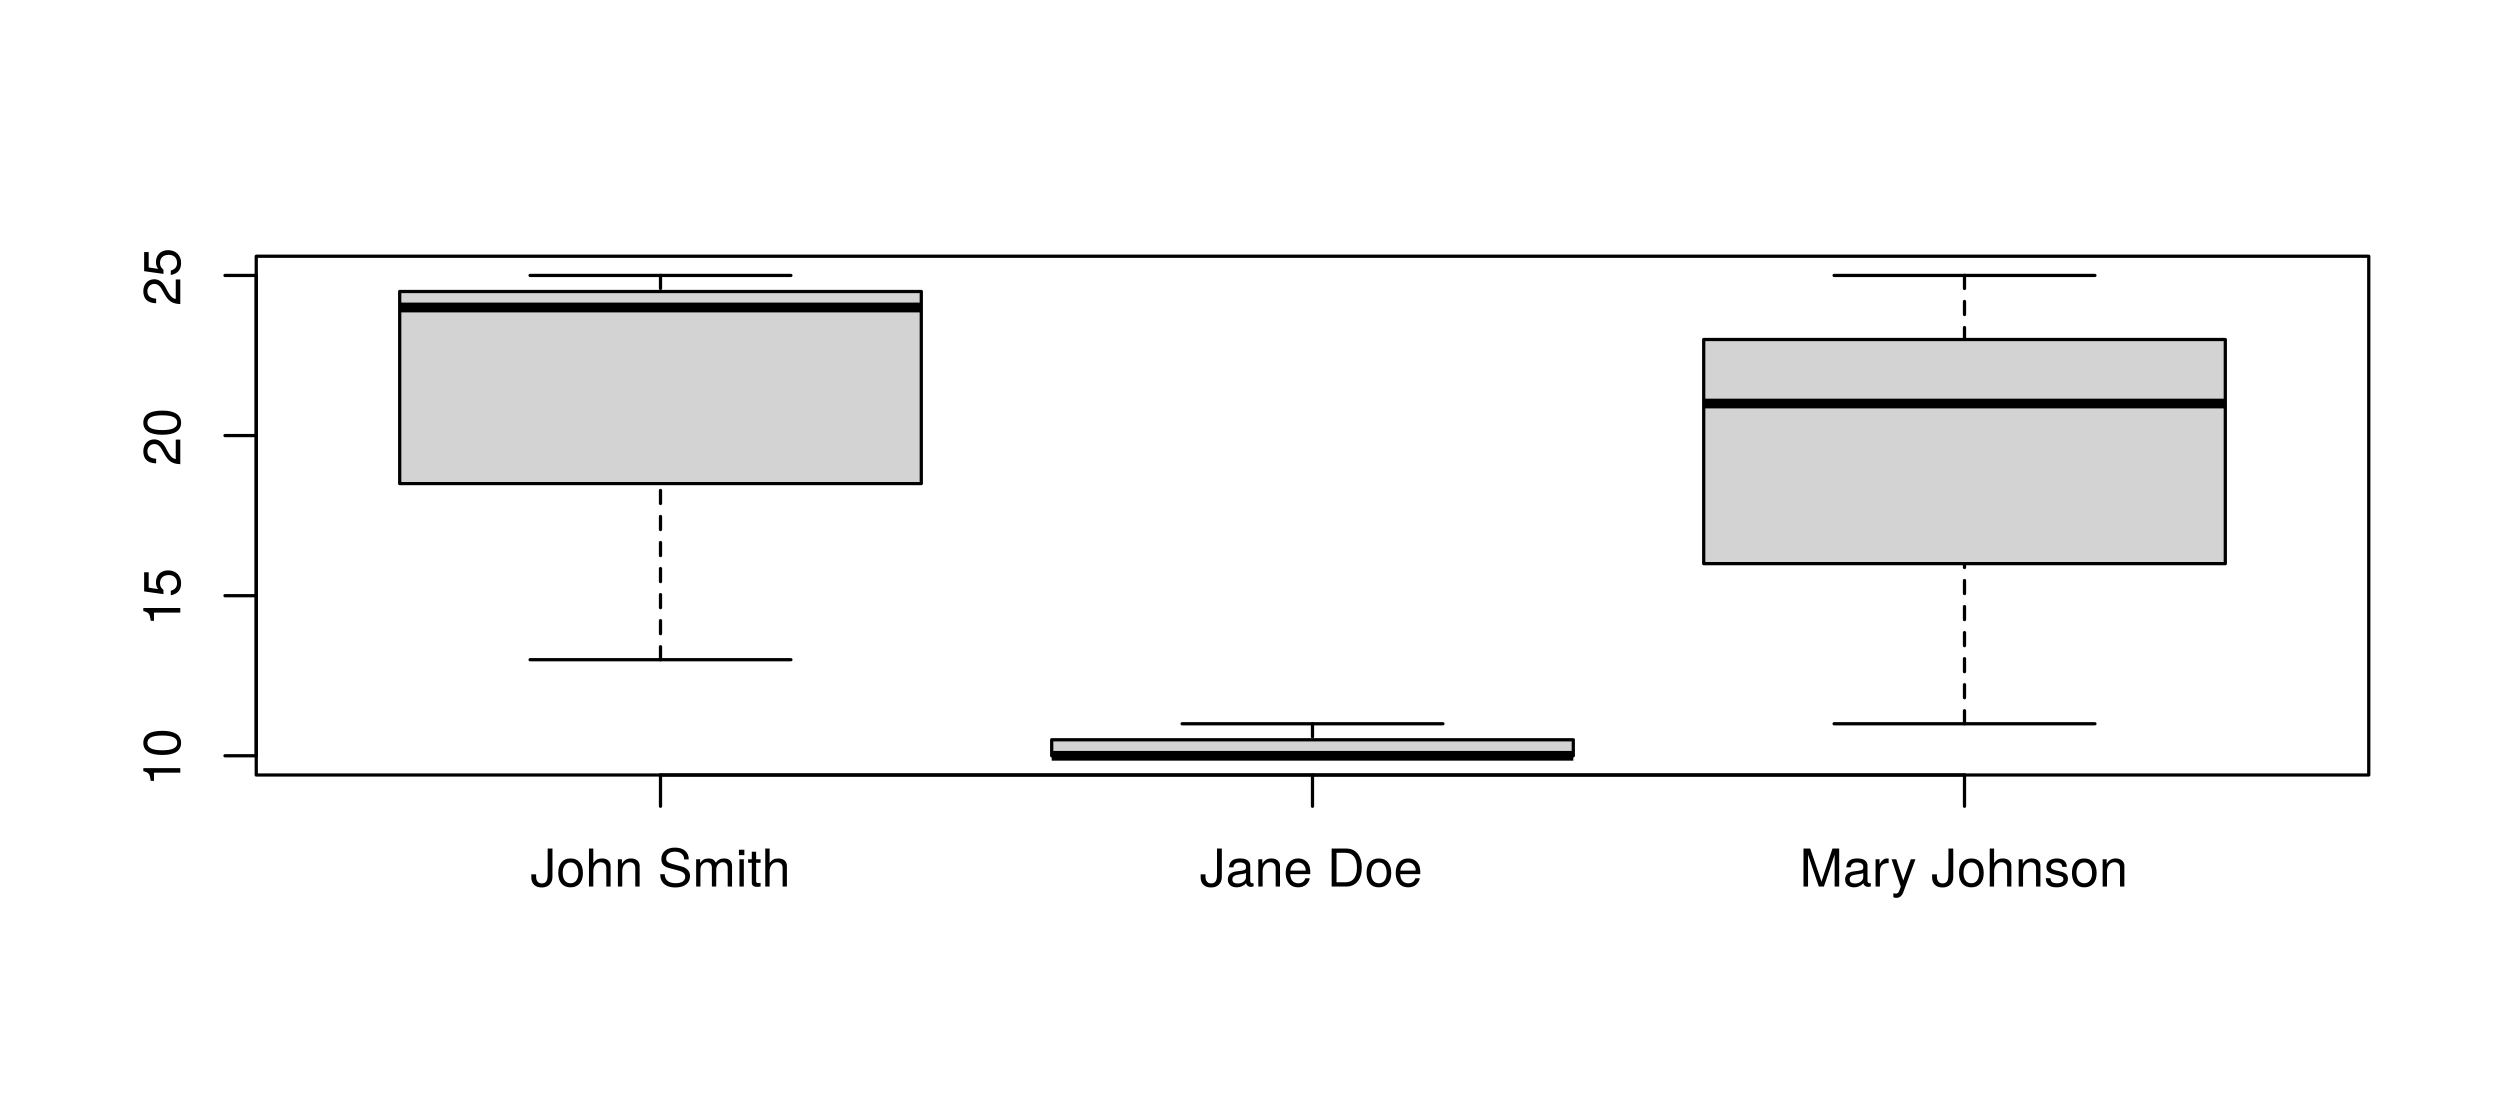
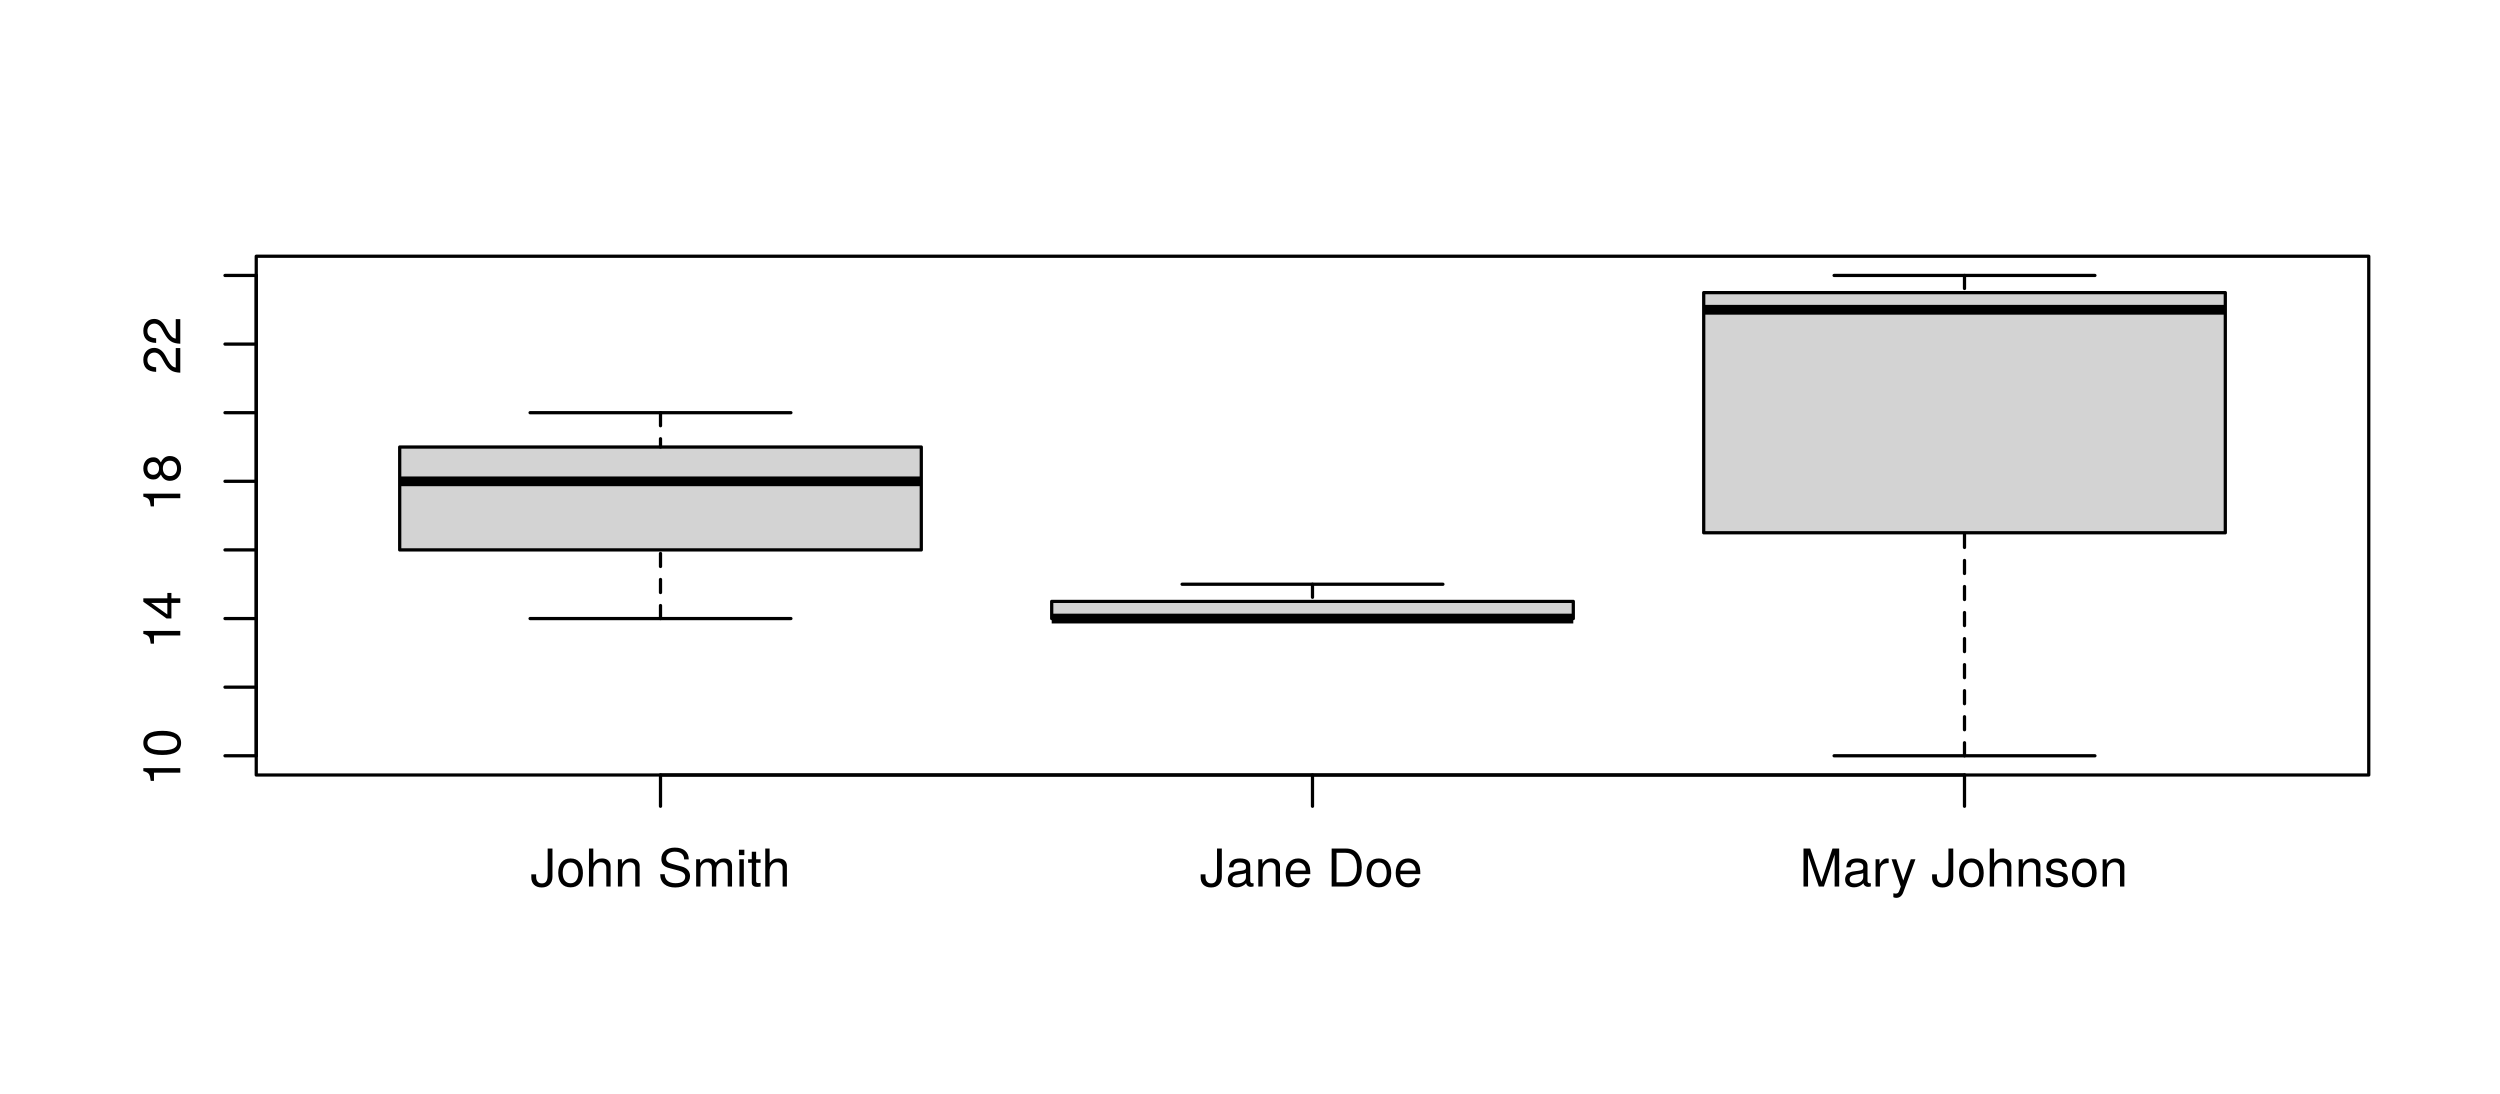
<svg xmlns="http://www.w3.org/2000/svg" xmlns:xlink="http://www.w3.org/1999/xlink" width="576pt" height="252pt" viewBox="0 0 576 252" version="1.1">
  <defs>
    <g>
      <symbol overflow="visible" id="glyph0-0">
        <path style="stroke:none;" d="" />
      </symbol>
      <symbol overflow="visible" id="glyph0-1">
        <path style="stroke:none;" d="M 5.109 -2.25 L 5.109 -8.75 L 4 -8.75 L 4 -2.656 C 4 -1.219 3.5 -0.719 2.656 -0.719 C 1.812 -0.719 1.344 -1.281 1.344 -2.297 L 1.344 -2.812 L 0.234 -2.812 L 0.234 -2.094 C 0.234 -0.688 1.109 0.219 2.641 0.219 C 4.156 0.219 5.109 -0.734 5.109 -2.25 Z M 5.109 -2.25 " />
      </symbol>
      <symbol overflow="visible" id="glyph0-2">
        <path style="stroke:none;" d="M 6.125 -3.094 C 6.125 -5.266 5.078 -6.469 3.266 -6.469 C 1.5 -6.469 0.438 -5.25 0.438 -3.141 C 0.438 -1.031 1.484 0.188 3.281 0.188 C 5.047 0.188 6.125 -1.031 6.125 -3.094 Z M 5.078 -3.109 C 5.078 -1.625 4.375 -0.75 3.281 -0.75 C 2.156 -0.75 1.469 -1.625 1.469 -3.141 C 1.469 -4.656 2.156 -5.547 3.281 -5.547 C 4.406 -5.547 5.078 -4.672 5.078 -3.109 Z M 5.078 -3.109 " />
      </symbol>
      <symbol overflow="visible" id="glyph0-3">
        <path style="stroke:none;" d="M 5.828 0 L 5.828 -4.75 C 5.828 -5.812 5.078 -6.469 3.859 -6.469 C 2.969 -6.469 2.422 -6.188 1.844 -5.422 L 1.844 -8.75 L 0.844 -8.75 L 0.844 0 L 1.844 0 L 1.844 -3.469 C 1.844 -4.75 2.516 -5.594 3.547 -5.594 C 4.25 -5.594 4.844 -5.188 4.844 -4.359 L 4.844 0 Z M 5.828 0 " />
      </symbol>
      <symbol overflow="visible" id="glyph0-4">
        <path style="stroke:none;" d="M 5.844 0 L 5.844 -4.75 C 5.844 -5.797 5.062 -6.469 3.859 -6.469 C 2.922 -6.469 2.312 -6.109 1.766 -5.234 L 1.766 -6.281 L 0.844 -6.281 L 0.844 0 L 1.844 0 L 1.844 -3.469 C 1.844 -4.75 2.531 -5.594 3.547 -5.594 C 4.344 -5.594 4.844 -5.109 4.844 -4.359 L 4.844 0 Z M 5.844 0 " />
      </symbol>
      <symbol overflow="visible" id="glyph0-5">
        <path style="stroke:none;" d="" />
      </symbol>
      <symbol overflow="visible" id="glyph0-6">
        <path style="stroke:none;" d="M 7.453 -2.406 C 7.453 -3.484 6.781 -4.266 5.594 -4.594 L 3.391 -5.188 C 2.344 -5.453 1.953 -5.812 1.953 -6.484 C 1.953 -7.375 2.734 -8.031 3.906 -8.031 C 5.297 -8.031 6.094 -7.391 6.094 -6.25 L 7.156 -6.25 C 7.156 -7.969 5.969 -8.969 3.953 -8.969 C 2.031 -8.969 0.844 -7.906 0.844 -6.328 C 0.844 -5.25 1.406 -4.578 2.562 -4.281 L 4.734 -3.703 C 5.828 -3.422 6.344 -2.969 6.344 -2.297 C 6.344 -1.328 5.609 -0.766 4.109 -0.766 C 2.453 -0.766 1.625 -1.594 1.625 -2.844 L 0.578 -2.844 C 0.578 -0.781 1.969 0.219 4.031 0.219 C 6.25 0.219 7.453 -0.844 7.453 -2.406 Z M 7.453 -2.406 " />
      </symbol>
      <symbol overflow="visible" id="glyph0-7">
        <path style="stroke:none;" d="M 9.125 0 L 9.125 -4.719 C 9.125 -5.844 8.5 -6.469 7.312 -6.469 C 6.484 -6.469 5.969 -6.219 5.391 -5.516 C 5.016 -6.188 4.516 -6.469 3.703 -6.469 C 2.859 -6.469 2.297 -6.156 1.766 -5.406 L 1.766 -6.281 L 0.859 -6.281 L 0.859 0 L 1.844 0 L 1.844 -3.953 C 1.844 -4.859 2.516 -5.594 3.328 -5.594 C 4.062 -5.594 4.484 -5.141 4.484 -4.328 L 4.484 0 L 5.484 0 L 5.484 -3.953 C 5.484 -4.859 6.156 -5.594 6.969 -5.594 C 7.703 -5.594 8.125 -5.125 8.125 -4.328 L 8.125 0 Z M 9.125 0 " />
      </symbol>
      <symbol overflow="visible" id="glyph0-8">
        <path style="stroke:none;" d="M 1.844 0 L 1.844 -6.281 L 0.844 -6.281 L 0.844 0 Z M 1.969 -7.234 L 1.969 -8.484 L 0.719 -8.484 L 0.719 -7.234 Z M 1.969 -7.234 " />
      </symbol>
      <symbol overflow="visible" id="glyph0-9">
        <path style="stroke:none;" d="M 3.047 0 L 3.047 -0.844 C 2.922 -0.797 2.766 -0.797 2.562 -0.797 C 2.141 -0.797 2.016 -0.906 2.016 -1.359 L 2.016 -5.469 L 3.047 -5.469 L 3.047 -6.281 L 2.016 -6.281 L 2.016 -8.016 L 1.016 -8.016 L 1.016 -6.281 L 0.172 -6.281 L 0.172 -5.469 L 1.016 -5.469 L 1.016 -0.906 C 1.016 -0.281 1.453 0.078 2.234 0.078 C 2.469 0.078 2.719 0.062 3.047 0 Z M 3.047 0 " />
      </symbol>
      <symbol overflow="visible" id="glyph0-10">
        <path style="stroke:none;" d="M 6.422 -0.031 L 6.422 -0.781 C 6.312 -0.75 6.266 -0.75 6.203 -0.75 C 5.859 -0.75 5.656 -0.938 5.656 -1.25 L 5.656 -4.75 C 5.656 -5.875 4.844 -6.469 3.297 -6.469 C 1.781 -6.469 0.844 -5.875 0.781 -4.422 L 1.781 -4.422 C 1.875 -5.203 2.328 -5.547 3.266 -5.547 C 4.156 -5.547 4.672 -5.203 4.672 -4.609 L 4.672 -4.344 C 4.672 -3.922 4.422 -3.75 3.625 -3.641 C 2.203 -3.469 1.984 -3.422 1.609 -3.266 C 0.875 -2.969 0.5 -2.406 0.5 -1.625 C 0.5 -0.484 1.297 0.188 2.562 0.188 C 3.375 0.188 4.156 -0.156 4.703 -0.75 C 4.812 -0.266 5.25 0.078 5.734 0.078 C 5.938 0.078 6.094 0.062 6.422 -0.031 Z M 4.672 -2.172 C 4.672 -1.266 3.75 -0.703 2.781 -0.703 C 2 -0.703 1.547 -0.969 1.547 -1.656 C 1.547 -2.312 1.984 -2.609 3.062 -2.766 C 4.109 -2.906 4.328 -2.953 4.672 -3.109 Z M 4.672 -2.172 " />
      </symbol>
      <symbol overflow="visible" id="glyph0-11">
        <path style="stroke:none;" d="M 6.156 -2.859 C 6.156 -3.766 6.078 -4.344 5.906 -4.812 C 5.5 -5.844 4.531 -6.469 3.359 -6.469 C 1.609 -6.469 0.484 -5.172 0.484 -3.109 C 0.484 -1.047 1.578 0.188 3.344 0.188 C 4.781 0.188 5.766 -0.641 6.031 -1.906 L 5.016 -1.906 C 4.734 -1.078 4.172 -0.75 3.375 -0.75 C 2.328 -0.75 1.547 -1.422 1.531 -2.859 Z M 5.094 -3.75 C 5.094 -3.75 5.094 -3.703 5.078 -3.672 L 1.547 -3.672 C 1.625 -4.781 2.344 -5.547 3.344 -5.547 C 4.328 -5.547 5.094 -4.734 5.094 -3.75 Z M 5.094 -3.75 " />
      </symbol>
      <symbol overflow="visible" id="glyph0-12">
        <path style="stroke:none;" d="M 8 -4.375 C 8 -7.094 6.656 -8.75 4.438 -8.75 L 1.062 -8.75 L 1.062 0 L 4.438 0 C 6.641 0 8 -1.656 8 -4.375 Z M 6.891 -4.375 C 6.891 -2.156 5.969 -0.984 4.25 -0.984 L 2.188 -0.984 L 2.188 -7.766 L 4.25 -7.766 C 5.969 -7.766 6.891 -6.594 6.891 -4.375 Z M 6.891 -4.375 " />
      </symbol>
      <symbol overflow="visible" id="glyph0-13">
        <path style="stroke:none;" d="M 9.125 0 L 9.125 -8.75 L 7.578 -8.75 L 5.047 -1.125 L 2.453 -8.75 L 0.906 -8.75 L 0.906 0 L 1.953 0 L 1.953 -7.328 L 4.438 0 L 5.609 0 L 8.078 -7.328 L 8.078 0 Z M 9.125 0 " />
      </symbol>
      <symbol overflow="visible" id="glyph0-14">
        <path style="stroke:none;" d="M 3.859 -5.406 L 3.859 -6.438 C 3.688 -6.453 3.594 -6.469 3.469 -6.469 C 2.812 -6.469 2.328 -6.078 1.75 -5.141 L 1.75 -6.281 L 0.844 -6.281 L 0.844 0 L 1.844 0 L 1.844 -3.266 C 1.844 -4.688 2.297 -5.391 3.859 -5.406 Z M 3.859 -5.406 " />
      </symbol>
      <symbol overflow="visible" id="glyph0-15">
        <path style="stroke:none;" d="M 5.734 -6.281 L 4.656 -6.281 L 2.922 -1.391 L 1.312 -6.281 L 0.234 -6.281 L 2.359 0.031 L 1.984 1.016 C 1.812 1.469 1.609 1.625 1.172 1.625 C 1.031 1.625 0.859 1.609 0.641 1.562 L 0.641 2.453 C 0.859 2.562 1.062 2.609 1.312 2.609 C 2.031 2.609 2.609 2.219 2.938 1.312 Z M 5.734 -6.281 " />
      </symbol>
      <symbol overflow="visible" id="glyph0-16">
        <path style="stroke:none;" d="M 5.516 -1.766 C 5.516 -2.703 4.984 -3.172 3.734 -3.469 L 2.766 -3.703 C 1.953 -3.891 1.609 -4.156 1.609 -4.594 C 1.609 -5.172 2.125 -5.547 2.938 -5.547 C 3.75 -5.547 4.172 -5.203 4.203 -4.531 L 5.25 -4.531 C 5.25 -5.766 4.422 -6.469 2.969 -6.469 C 1.516 -6.469 0.562 -5.719 0.562 -4.547 C 0.562 -3.562 1.062 -3.094 2.562 -2.734 L 3.484 -2.516 C 4.188 -2.344 4.469 -2.141 4.469 -1.688 C 4.469 -1.094 3.875 -0.75 3 -0.75 C 2.094 -0.75 1.594 -0.953 1.469 -1.922 L 0.406 -1.922 C 0.453 -0.469 1.266 0.188 2.922 0.188 C 4.5 0.188 5.516 -0.547 5.516 -1.766 Z M 5.516 -1.766 " />
      </symbol>
      <symbol overflow="visible" id="glyph1-0">
        <path style="stroke:none;" d="" />
      </symbol>
      <symbol overflow="visible" id="glyph1-1">
        <path style="stroke:none;" d="M 0 -4.156 L -8.516 -4.156 L -8.516 -3.469 C -7.203 -3.094 -7.016 -2.859 -6.812 -1.219 L -6.062 -1.219 L -6.062 -3.109 L 0 -3.109 Z M 0 -4.156 " />
      </symbol>
      <symbol overflow="visible" id="glyph1-2">
        <path style="stroke:none;" d="M -4.094 -6.078 C -7.047 -6.078 -8.516 -5.141 -8.516 -3.297 C -8.516 -1.469 -7.016 -0.516 -4.156 -0.516 C -1.297 -0.516 0.188 -1.469 0.188 -3.297 C 0.188 -5.094 -1.297 -6.078 -4.094 -6.078 Z M -4.188 -5 C -1.781 -5 -0.703 -4.453 -0.703 -3.281 C -0.703 -2.156 -1.828 -1.594 -4.156 -1.594 C -6.484 -1.594 -7.578 -2.156 -7.578 -3.297 C -7.578 -4.438 -6.469 -5 -4.188 -5 Z M -4.188 -5 " />
      </symbol>
      <symbol overflow="visible" id="glyph1-3">
-         <path style="stroke:none;" d="M -2.812 -6.156 C -4.5 -6.156 -5.609 -5.047 -5.609 -3.406 C -5.609 -2.812 -5.453 -2.328 -5.094 -1.844 L -7.281 -2.172 L -7.281 -5.719 L -8.328 -5.719 L -8.328 -1.312 L -3.875 -0.688 L -3.875 -1.656 C -4.469 -2.141 -4.672 -2.562 -4.672 -3.219 C -4.672 -4.359 -3.938 -5.078 -2.672 -5.078 C -1.453 -5.078 -0.75 -4.375 -0.75 -3.219 C -0.75 -2.297 -1.219 -1.734 -2.188 -1.469 L -2.188 -0.422 C -0.484 -0.766 0.188 -1.734 0.188 -3.234 C 0.188 -4.953 -1.016 -6.156 -2.812 -6.156 Z M -2.812 -6.156 " />
+         <path style="stroke:none;" d="M -2.047 -6.234 L -2.984 -6.234 L -2.984 -4.984 L -8.516 -4.984 L -8.516 -4.203 L -3.156 -0.344 L -2.047 -0.344 L -2.047 -3.922 L 0 -3.922 L 0 -4.984 L -2.047 -4.984 Z M -2.984 -3.922 L -2.984 -1.266 L -6.703 -3.922 Z M -2.984 -3.922 " />
      </symbol>
      <symbol overflow="visible" id="glyph1-4">
+         <path style="stroke:none;" d="M -2.406 -6.156 C -3.344 -6.156 -4.016 -5.672 -4.469 -4.688 C -5 -5.562 -5.438 -5.859 -6.234 -5.859 C -7.578 -5.859 -8.516 -4.812 -8.516 -3.297 C -8.516 -1.797 -7.578 -0.75 -6.234 -0.75 C -5.453 -0.75 -5.016 -1.031 -4.469 -1.891 C -4.016 -0.922 -3.344 -0.438 -2.406 -0.438 C -0.859 -0.438 0.188 -1.625 0.188 -3.297 C 0.188 -4.984 -0.859 -6.156 -2.406 -6.156 Z M -6.219 -4.781 C -5.422 -4.781 -4.891 -4.188 -4.891 -3.297 C -4.891 -2.406 -5.422 -1.828 -6.234 -1.828 C -7.047 -1.828 -7.578 -2.406 -7.578 -3.297 C -7.578 -4.203 -7.047 -4.781 -6.219 -4.781 Z M -2.391 -5.078 C -1.375 -5.078 -0.75 -4.359 -0.75 -3.281 C -0.75 -2.25 -1.391 -1.531 -2.391 -1.531 C -3.391 -1.531 -4.016 -2.25 -4.016 -3.297 C -4.016 -4.359 -3.391 -5.078 -2.391 -5.078 Z M -2.391 -5.078 " />
+       </symbol>
+       <symbol overflow="visible" id="glyph1-5">
        <path style="stroke:none;" d="M -6.016 -6.125 C -7.453 -6.125 -8.516 -5.016 -8.516 -3.406 C -8.516 -1.672 -7.625 -0.656 -5.562 -0.594 L -5.562 -1.656 C -6.984 -1.734 -7.578 -2.328 -7.578 -3.375 C -7.578 -4.328 -6.906 -5.047 -5.984 -5.047 C -5.312 -5.047 -4.734 -4.656 -4.312 -3.906 L -3.688 -2.797 C -2.672 -1.016 -1.875 -0.5 0 -0.406 L 0 -6.078 L -1.047 -6.078 L -1.047 -1.594 C -1.734 -1.703 -2.188 -2.094 -2.797 -3.125 L -3.438 -4.328 C -4.078 -5.516 -4.969 -6.125 -6.016 -6.125 Z M -6.016 -6.125 " />
      </symbol>
    </g>
  </defs>
-   <g id="surface560">
+   <g id="surface71">
    <rect x="0" y="0" width="576" height="252" style="fill:rgb(100%,100%,100%);fill-opacity:1;stroke:none;" />
-     <path style=" stroke:none;fill-rule:nonzero;fill:rgb(82.745%,82.745%,82.745%);fill-opacity:1;" d="M 92.09 111.422 L 212.266 111.422 L 212.266 67.156 L 92.09 67.156 Z M 92.09 111.422 " />
-     <path style="fill:none;stroke-width:2.25;stroke-linecap:butt;stroke-linejoin:round;stroke:rgb(0%,0%,0%);stroke-opacity:1;stroke-miterlimit:10;" d="M 92.09 70.844 L 212.266 70.844 " />
-     <path style="fill:none;stroke-width:0.75;stroke-linecap:round;stroke-linejoin:round;stroke:rgb(0%,0%,0%);stroke-opacity:1;stroke-dasharray:3,3;stroke-miterlimit:10;" d="M 152.18 152 L 152.18 111.422 " />
-     <path style="fill:none;stroke-width:0.75;stroke-linecap:round;stroke-linejoin:round;stroke:rgb(0%,0%,0%);stroke-opacity:1;stroke-dasharray:3,3;stroke-miterlimit:10;" d="M 152.18 63.465 L 152.18 67.156 " />
-     <path style="fill:none;stroke-width:0.75;stroke-linecap:round;stroke-linejoin:round;stroke:rgb(0%,0%,0%);stroke-opacity:1;stroke-miterlimit:10;" d="M 122.133 152 L 182.223 152 " />
-     <path style="fill:none;stroke-width:0.75;stroke-linecap:round;stroke-linejoin:round;stroke:rgb(0%,0%,0%);stroke-opacity:1;stroke-miterlimit:10;" d="M 122.133 63.465 L 182.223 63.465 " />
-     <path style="fill:none;stroke-width:0.75;stroke-linecap:round;stroke-linejoin:round;stroke:rgb(0%,0%,0%);stroke-opacity:1;stroke-miterlimit:10;" d="M 92.09 111.422 L 212.266 111.422 L 212.266 67.156 L 92.09 67.156 Z M 92.09 111.422 " />
-     <path style=" stroke:none;fill-rule:nonzero;fill:rgb(82.745%,82.745%,82.745%);fill-opacity:1;" d="M 242.312 174.133 L 362.488 174.133 L 362.488 170.445 L 242.312 170.445 Z M 242.312 174.133 " />
-     <path style="fill:none;stroke-width:2.25;stroke-linecap:butt;stroke-linejoin:round;stroke:rgb(0%,0%,0%);stroke-opacity:1;stroke-miterlimit:10;" d="M 242.312 174.133 L 362.488 174.133 " />
-     <path style="fill:none;stroke-width:0.75;stroke-linecap:round;stroke-linejoin:round;stroke:rgb(0%,0%,0%);stroke-opacity:1;stroke-dasharray:3,3;stroke-miterlimit:10;" d="M 302.398 174.133 L 302.398 174.133 " />
-     <path style="fill:none;stroke-width:0.75;stroke-linecap:round;stroke-linejoin:round;stroke:rgb(0%,0%,0%);stroke-opacity:1;stroke-dasharray:3,3;stroke-miterlimit:10;" d="M 302.398 166.754 L 302.398 170.445 " />
-     <path style="fill:none;stroke-width:0.75;stroke-linecap:round;stroke-linejoin:round;stroke:rgb(0%,0%,0%);stroke-opacity:1;stroke-miterlimit:10;" d="M 272.355 174.133 L 332.445 174.133 " />
-     <path style="fill:none;stroke-width:0.75;stroke-linecap:round;stroke-linejoin:round;stroke:rgb(0%,0%,0%);stroke-opacity:1;stroke-miterlimit:10;" d="M 272.355 166.754 L 332.445 166.754 " />
-     <path style="fill:none;stroke-width:0.75;stroke-linecap:round;stroke-linejoin:round;stroke:rgb(0%,0%,0%);stroke-opacity:1;stroke-miterlimit:10;" d="M 242.312 174.133 L 362.488 174.133 L 362.488 170.445 L 242.312 170.445 Z M 242.312 174.133 " />
-     <path style=" stroke:none;fill-rule:nonzero;fill:rgb(82.745%,82.745%,82.745%);fill-opacity:1;" d="M 392.535 129.867 L 512.711 129.867 L 512.711 78.223 L 392.535 78.223 Z M 392.535 129.867 " />
-     <path style="fill:none;stroke-width:2.25;stroke-linecap:butt;stroke-linejoin:round;stroke:rgb(0%,0%,0%);stroke-opacity:1;stroke-miterlimit:10;" d="M 392.535 92.977 L 512.711 92.977 " />
-     <path style="fill:none;stroke-width:0.75;stroke-linecap:round;stroke-linejoin:round;stroke:rgb(0%,0%,0%);stroke-opacity:1;stroke-dasharray:3,3;stroke-miterlimit:10;" d="M 452.621 166.754 L 452.621 129.867 " />
-     <path style="fill:none;stroke-width:0.75;stroke-linecap:round;stroke-linejoin:round;stroke:rgb(0%,0%,0%);stroke-opacity:1;stroke-dasharray:3,3;stroke-miterlimit:10;" d="M 452.621 63.465 L 452.621 78.223 " />
-     <path style="fill:none;stroke-width:0.75;stroke-linecap:round;stroke-linejoin:round;stroke:rgb(0%,0%,0%);stroke-opacity:1;stroke-miterlimit:10;" d="M 422.578 166.754 L 482.668 166.754 " />
+     <path style=" stroke:none;fill-rule:nonzero;fill:rgb(82.745%,82.745%,82.745%);fill-opacity:1;" d="M 92.09 126.703 L 212.266 126.703 L 212.266 102.992 L 92.09 102.992 Z M 92.09 126.703 " />
+     <path style="fill:none;stroke-width:2.25;stroke-linecap:butt;stroke-linejoin:round;stroke:rgb(0%,0%,0%);stroke-opacity:1;stroke-miterlimit:10;" d="M 92.09 110.895 L 212.266 110.895 " />
+     <path style="fill:none;stroke-width:0.75;stroke-linecap:round;stroke-linejoin:round;stroke:rgb(0%,0%,0%);stroke-opacity:1;stroke-dasharray:3,3;stroke-miterlimit:10;" d="M 152.18 142.516 L 152.18 126.703 " />
+     <path style="fill:none;stroke-width:0.75;stroke-linecap:round;stroke-linejoin:round;stroke:rgb(0%,0%,0%);stroke-opacity:1;stroke-dasharray:3,3;stroke-miterlimit:10;" d="M 152.18 95.086 L 152.18 102.992 " />
+     <path style="fill:none;stroke-width:0.75;stroke-linecap:round;stroke-linejoin:round;stroke:rgb(0%,0%,0%);stroke-opacity:1;stroke-miterlimit:10;" d="M 122.133 142.516 L 182.223 142.516 " />
+     <path style="fill:none;stroke-width:0.75;stroke-linecap:round;stroke-linejoin:round;stroke:rgb(0%,0%,0%);stroke-opacity:1;stroke-miterlimit:10;" d="M 122.133 95.086 L 182.223 95.086 " />
+     <path style="fill:none;stroke-width:0.75;stroke-linecap:round;stroke-linejoin:round;stroke:rgb(0%,0%,0%);stroke-opacity:1;stroke-miterlimit:10;" d="M 92.09 126.703 L 212.266 126.703 L 212.266 102.992 L 92.09 102.992 Z M 92.09 126.703 " />
+     <path style=" stroke:none;fill-rule:nonzero;fill:rgb(82.745%,82.745%,82.745%);fill-opacity:1;" d="M 242.312 142.516 L 362.488 142.516 L 362.488 138.562 L 242.312 138.562 Z M 242.312 142.516 " />
+     <path style="fill:none;stroke-width:2.25;stroke-linecap:butt;stroke-linejoin:round;stroke:rgb(0%,0%,0%);stroke-opacity:1;stroke-miterlimit:10;" d="M 242.312 142.516 L 362.488 142.516 " />
+     <path style="fill:none;stroke-width:0.75;stroke-linecap:round;stroke-linejoin:round;stroke:rgb(0%,0%,0%);stroke-opacity:1;stroke-dasharray:3,3;stroke-miterlimit:10;" d="M 302.398 142.516 L 302.398 142.516 " />
+     <path style="fill:none;stroke-width:0.75;stroke-linecap:round;stroke-linejoin:round;stroke:rgb(0%,0%,0%);stroke-opacity:1;stroke-dasharray:3,3;stroke-miterlimit:10;" d="M 302.398 134.609 L 302.398 138.562 " />
+     <path style="fill:none;stroke-width:0.75;stroke-linecap:round;stroke-linejoin:round;stroke:rgb(0%,0%,0%);stroke-opacity:1;stroke-miterlimit:10;" d="M 272.355 142.516 L 332.445 142.516 " />
+     <path style="fill:none;stroke-width:0.75;stroke-linecap:round;stroke-linejoin:round;stroke:rgb(0%,0%,0%);stroke-opacity:1;stroke-miterlimit:10;" d="M 272.355 134.609 L 332.445 134.609 " />
+     <path style="fill:none;stroke-width:0.75;stroke-linecap:round;stroke-linejoin:round;stroke:rgb(0%,0%,0%);stroke-opacity:1;stroke-miterlimit:10;" d="M 242.312 142.516 L 362.488 142.516 L 362.488 138.562 L 242.312 138.562 Z M 242.312 142.516 " />
+     <path style=" stroke:none;fill-rule:nonzero;fill:rgb(82.745%,82.745%,82.745%);fill-opacity:1;" d="M 392.535 122.754 L 512.711 122.754 L 512.711 67.418 L 392.535 67.418 Z M 392.535 122.754 " />
+     <path style="fill:none;stroke-width:2.25;stroke-linecap:butt;stroke-linejoin:round;stroke:rgb(0%,0%,0%);stroke-opacity:1;stroke-miterlimit:10;" d="M 392.535 71.371 L 512.711 71.371 " />
+     <path style="fill:none;stroke-width:0.75;stroke-linecap:round;stroke-linejoin:round;stroke:rgb(0%,0%,0%);stroke-opacity:1;stroke-dasharray:3,3;stroke-miterlimit:10;" d="M 452.621 174.133 L 452.621 122.754 " />
+     <path style="fill:none;stroke-width:0.75;stroke-linecap:round;stroke-linejoin:round;stroke:rgb(0%,0%,0%);stroke-opacity:1;stroke-dasharray:3,3;stroke-miterlimit:10;" d="M 452.621 63.465 L 452.621 67.418 " />
+     <path style="fill:none;stroke-width:0.75;stroke-linecap:round;stroke-linejoin:round;stroke:rgb(0%,0%,0%);stroke-opacity:1;stroke-miterlimit:10;" d="M 422.578 174.133 L 482.668 174.133 " />
    <path style="fill:none;stroke-width:0.75;stroke-linecap:round;stroke-linejoin:round;stroke:rgb(0%,0%,0%);stroke-opacity:1;stroke-miterlimit:10;" d="M 422.578 63.465 L 482.668 63.465 " />
-     <path style="fill:none;stroke-width:0.75;stroke-linecap:round;stroke-linejoin:round;stroke:rgb(0%,0%,0%);stroke-opacity:1;stroke-miterlimit:10;" d="M 392.535 129.867 L 512.711 129.867 L 512.711 78.223 L 392.535 78.223 Z M 392.535 129.867 " />
+     <path style="fill:none;stroke-width:0.75;stroke-linecap:round;stroke-linejoin:round;stroke:rgb(0%,0%,0%);stroke-opacity:1;stroke-miterlimit:10;" d="M 392.535 122.754 L 512.711 122.754 L 512.711 67.418 L 392.535 67.418 Z M 392.535 122.754 " />
    <path style="fill:none;stroke-width:0.75;stroke-linecap:round;stroke-linejoin:round;stroke:rgb(0%,0%,0%);stroke-opacity:1;stroke-miterlimit:10;" d="M 152.18 178.559 L 452.621 178.559 " />
    <path style="fill:none;stroke-width:0.75;stroke-linecap:round;stroke-linejoin:round;stroke:rgb(0%,0%,0%);stroke-opacity:1;stroke-miterlimit:10;" d="M 152.18 178.559 L 152.18 185.762 " />
    <path style="fill:none;stroke-width:0.75;stroke-linecap:round;stroke-linejoin:round;stroke:rgb(0%,0%,0%);stroke-opacity:1;stroke-miterlimit:10;" d="M 302.398 178.559 L 302.398 185.762 " />
    <path style="fill:none;stroke-width:0.75;stroke-linecap:round;stroke-linejoin:round;stroke:rgb(0%,0%,0%);stroke-opacity:1;stroke-miterlimit:10;" d="M 452.621 178.559 L 452.621 185.762 " />
    <g style="fill:rgb(0%,0%,0%);fill-opacity:1;">
      <use xlink:href="#glyph0-1" x="122.18" y="204.257" />
      <use xlink:href="#glyph0-2" x="128.18" y="204.257" />
      <use xlink:href="#glyph0-3" x="134.852" y="204.257" />
      <use xlink:href="#glyph0-4" x="141.523" y="204.257" />
      <use xlink:href="#glyph0-5" x="148.195" y="204.257" />
      <use xlink:href="#glyph0-6" x="151.531" y="204.257" />
      <use xlink:href="#glyph0-7" x="159.535" y="204.257" />
      <use xlink:href="#glyph0-8" x="169.531" y="204.257" />
      <use xlink:href="#glyph0-9" x="172.195" y="204.257" />
      <use xlink:href="#glyph0-3" x="175.472" y="204.257" />
    </g>
    <g style="fill:rgb(0%,0%,0%);fill-opacity:1;">
      <use xlink:href="#glyph0-1" x="276.398" y="204.257" />
      <use xlink:href="#glyph0-10" x="282.398" y="204.257" />
      <use xlink:href="#glyph0-4" x="289.07" y="204.257" />
      <use xlink:href="#glyph0-11" x="295.742" y="204.257" />
      <use xlink:href="#glyph0-5" x="302.414" y="204.257" />
      <use xlink:href="#glyph0-12" x="305.75" y="204.257" />
      <use xlink:href="#glyph0-2" x="314.414" y="204.257" />
      <use xlink:href="#glyph0-11" x="321.086" y="204.257" />
    </g>
    <g style="fill:rgb(0%,0%,0%);fill-opacity:1;">
      <use xlink:href="#glyph0-13" x="414.621" y="204.257" />
      <use xlink:href="#glyph0-10" x="424.617" y="204.257" />
      <use xlink:href="#glyph0-14" x="431.289" y="204.257" />
      <use xlink:href="#glyph0-15" x="435.585" y="204.257" />
      <use xlink:href="#glyph0-5" x="441.585" y="204.257" />
      <use xlink:href="#glyph0-1" x="444.921" y="204.257" />
      <use xlink:href="#glyph0-2" x="450.921" y="204.257" />
      <use xlink:href="#glyph0-3" x="457.593" y="204.257" />
      <use xlink:href="#glyph0-4" x="464.265" y="204.257" />
      <use xlink:href="#glyph0-16" x="470.937" y="204.257" />
      <use xlink:href="#glyph0-2" x="476.937" y="204.257" />
      <use xlink:href="#glyph0-4" x="483.608" y="204.257" />
    </g>
    <path style="fill:none;stroke-width:0.75;stroke-linecap:round;stroke-linejoin:round;stroke:rgb(0%,0%,0%);stroke-opacity:1;stroke-miterlimit:10;" d="M 59.039 174.133 L 59.039 63.465 " />
    <path style="fill:none;stroke-width:0.75;stroke-linecap:round;stroke-linejoin:round;stroke:rgb(0%,0%,0%);stroke-opacity:1;stroke-miterlimit:10;" d="M 59.039 174.133 L 51.84 174.133 " />
-     <path style="fill:none;stroke-width:0.75;stroke-linecap:round;stroke-linejoin:round;stroke:rgb(0%,0%,0%);stroke-opacity:1;stroke-miterlimit:10;" d="M 59.039 137.246 L 51.84 137.246 " />
-     <path style="fill:none;stroke-width:0.75;stroke-linecap:round;stroke-linejoin:round;stroke:rgb(0%,0%,0%);stroke-opacity:1;stroke-miterlimit:10;" d="M 59.039 100.355 L 51.84 100.355 " />
+     <path style="fill:none;stroke-width:0.75;stroke-linecap:round;stroke-linejoin:round;stroke:rgb(0%,0%,0%);stroke-opacity:1;stroke-miterlimit:10;" d="M 59.039 158.324 L 51.84 158.324 " />
+     <path style="fill:none;stroke-width:0.75;stroke-linecap:round;stroke-linejoin:round;stroke:rgb(0%,0%,0%);stroke-opacity:1;stroke-miterlimit:10;" d="M 59.039 142.516 L 51.84 142.516 " />
+     <path style="fill:none;stroke-width:0.75;stroke-linecap:round;stroke-linejoin:round;stroke:rgb(0%,0%,0%);stroke-opacity:1;stroke-miterlimit:10;" d="M 59.039 126.703 L 51.84 126.703 " />
+     <path style="fill:none;stroke-width:0.75;stroke-linecap:round;stroke-linejoin:round;stroke:rgb(0%,0%,0%);stroke-opacity:1;stroke-miterlimit:10;" d="M 59.039 110.895 L 51.84 110.895 " />
+     <path style="fill:none;stroke-width:0.75;stroke-linecap:round;stroke-linejoin:round;stroke:rgb(0%,0%,0%);stroke-opacity:1;stroke-miterlimit:10;" d="M 59.039 95.086 L 51.84 95.086 " />
+     <path style="fill:none;stroke-width:0.75;stroke-linecap:round;stroke-linejoin:round;stroke:rgb(0%,0%,0%);stroke-opacity:1;stroke-miterlimit:10;" d="M 59.039 79.277 L 51.84 79.277 " />
    <path style="fill:none;stroke-width:0.75;stroke-linecap:round;stroke-linejoin:round;stroke:rgb(0%,0%,0%);stroke-opacity:1;stroke-miterlimit:10;" d="M 59.039 63.465 L 51.84 63.465 " />
    <g style="fill:rgb(0%,0%,0%);fill-opacity:1;">
      <use xlink:href="#glyph1-1" x="41.538" y="181.133" />
      <use xlink:href="#glyph1-2" x="41.538" y="174.461" />
    </g>
    <g style="fill:rgb(0%,0%,0%);fill-opacity:1;">
-       <use xlink:href="#glyph1-1" x="41.538" y="144.246" />
-       <use xlink:href="#glyph1-3" x="41.538" y="137.574" />
+       <use xlink:href="#glyph1-1" x="41.538" y="149.516" />
+       <use xlink:href="#glyph1-3" x="41.538" y="142.844" />
    </g>
    <g style="fill:rgb(0%,0%,0%);fill-opacity:1;">
-       <use xlink:href="#glyph1-4" x="41.538" y="107.355" />
-       <use xlink:href="#glyph1-2" x="41.538" y="100.684" />
+       <use xlink:href="#glyph1-1" x="41.538" y="117.895" />
+       <use xlink:href="#glyph1-4" x="41.538" y="111.223" />
    </g>
    <g style="fill:rgb(0%,0%,0%);fill-opacity:1;">
-       <use xlink:href="#glyph1-4" x="41.538" y="70.465" />
-       <use xlink:href="#glyph1-3" x="41.538" y="63.793" />
+       <use xlink:href="#glyph1-5" x="41.538" y="86.277" />
+       <use xlink:href="#glyph1-5" x="41.538" y="79.605" />
    </g>
    <path style="fill:none;stroke-width:0.75;stroke-linecap:round;stroke-linejoin:round;stroke:rgb(0%,0%,0%);stroke-opacity:1;stroke-miterlimit:10;" d="M 59.039 178.559 L 545.762 178.559 L 545.762 59.039 L 59.039 59.039 Z M 59.039 178.559 " />
  </g>
</svg>
